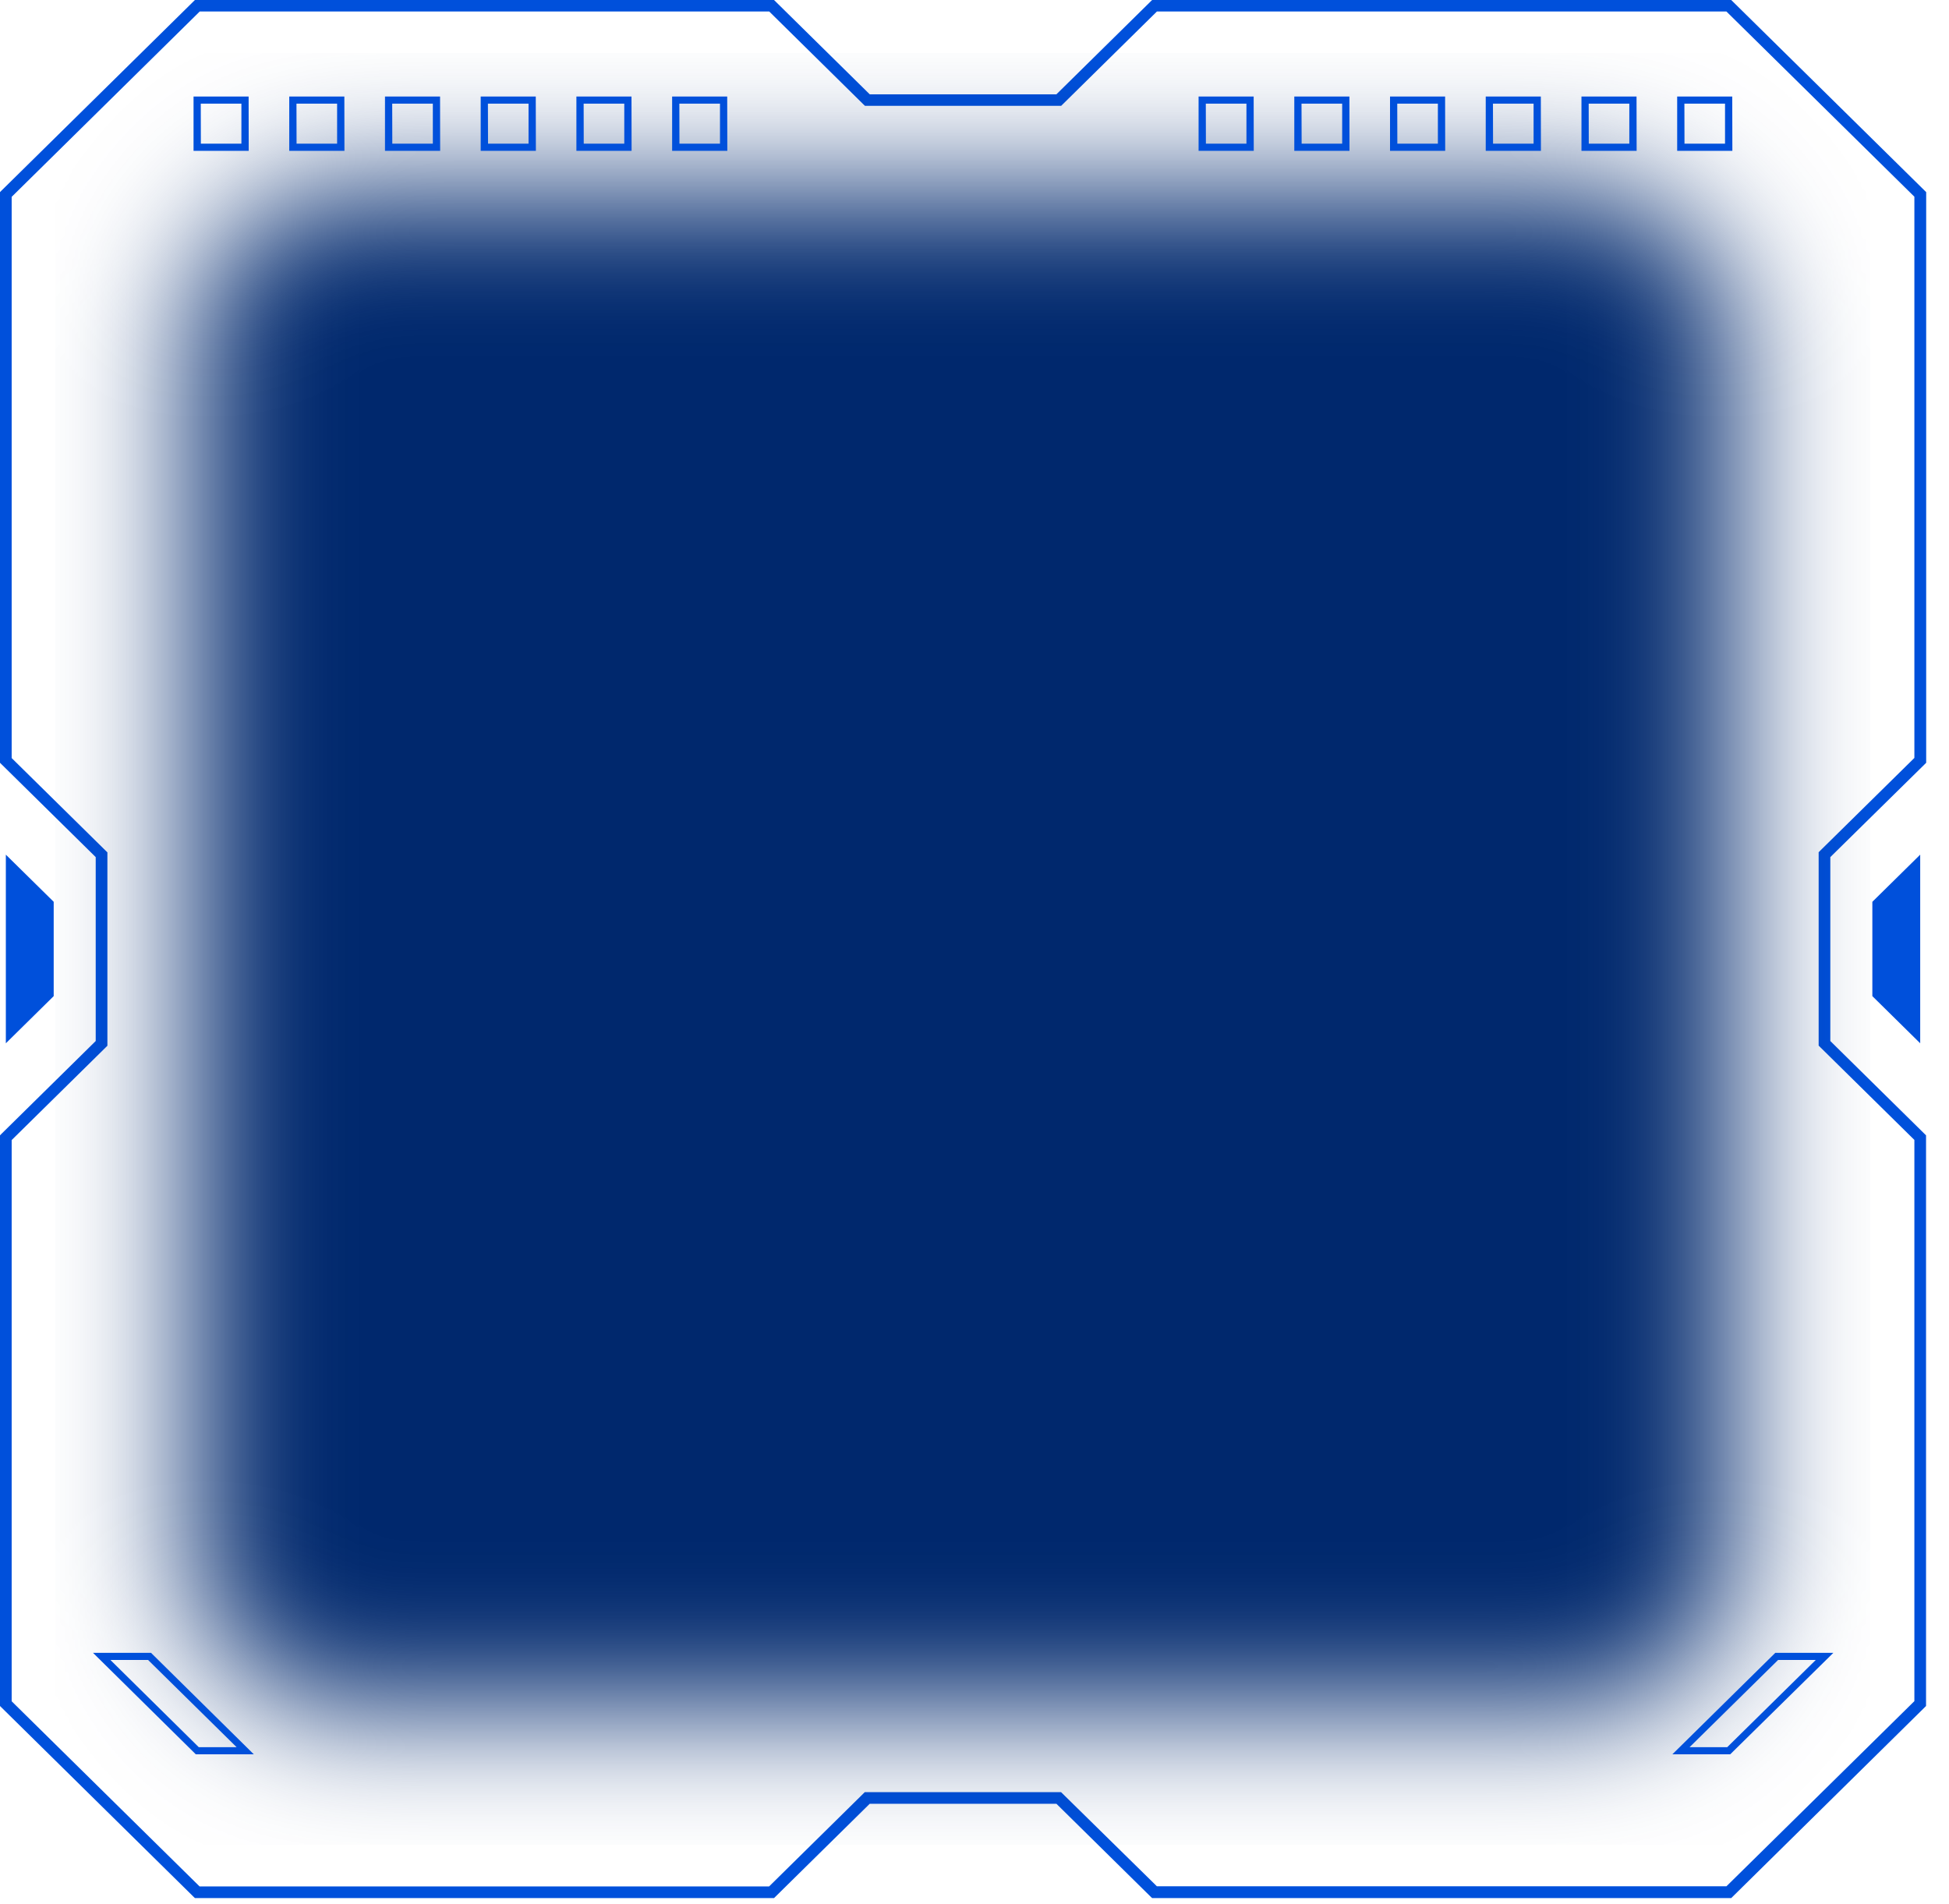
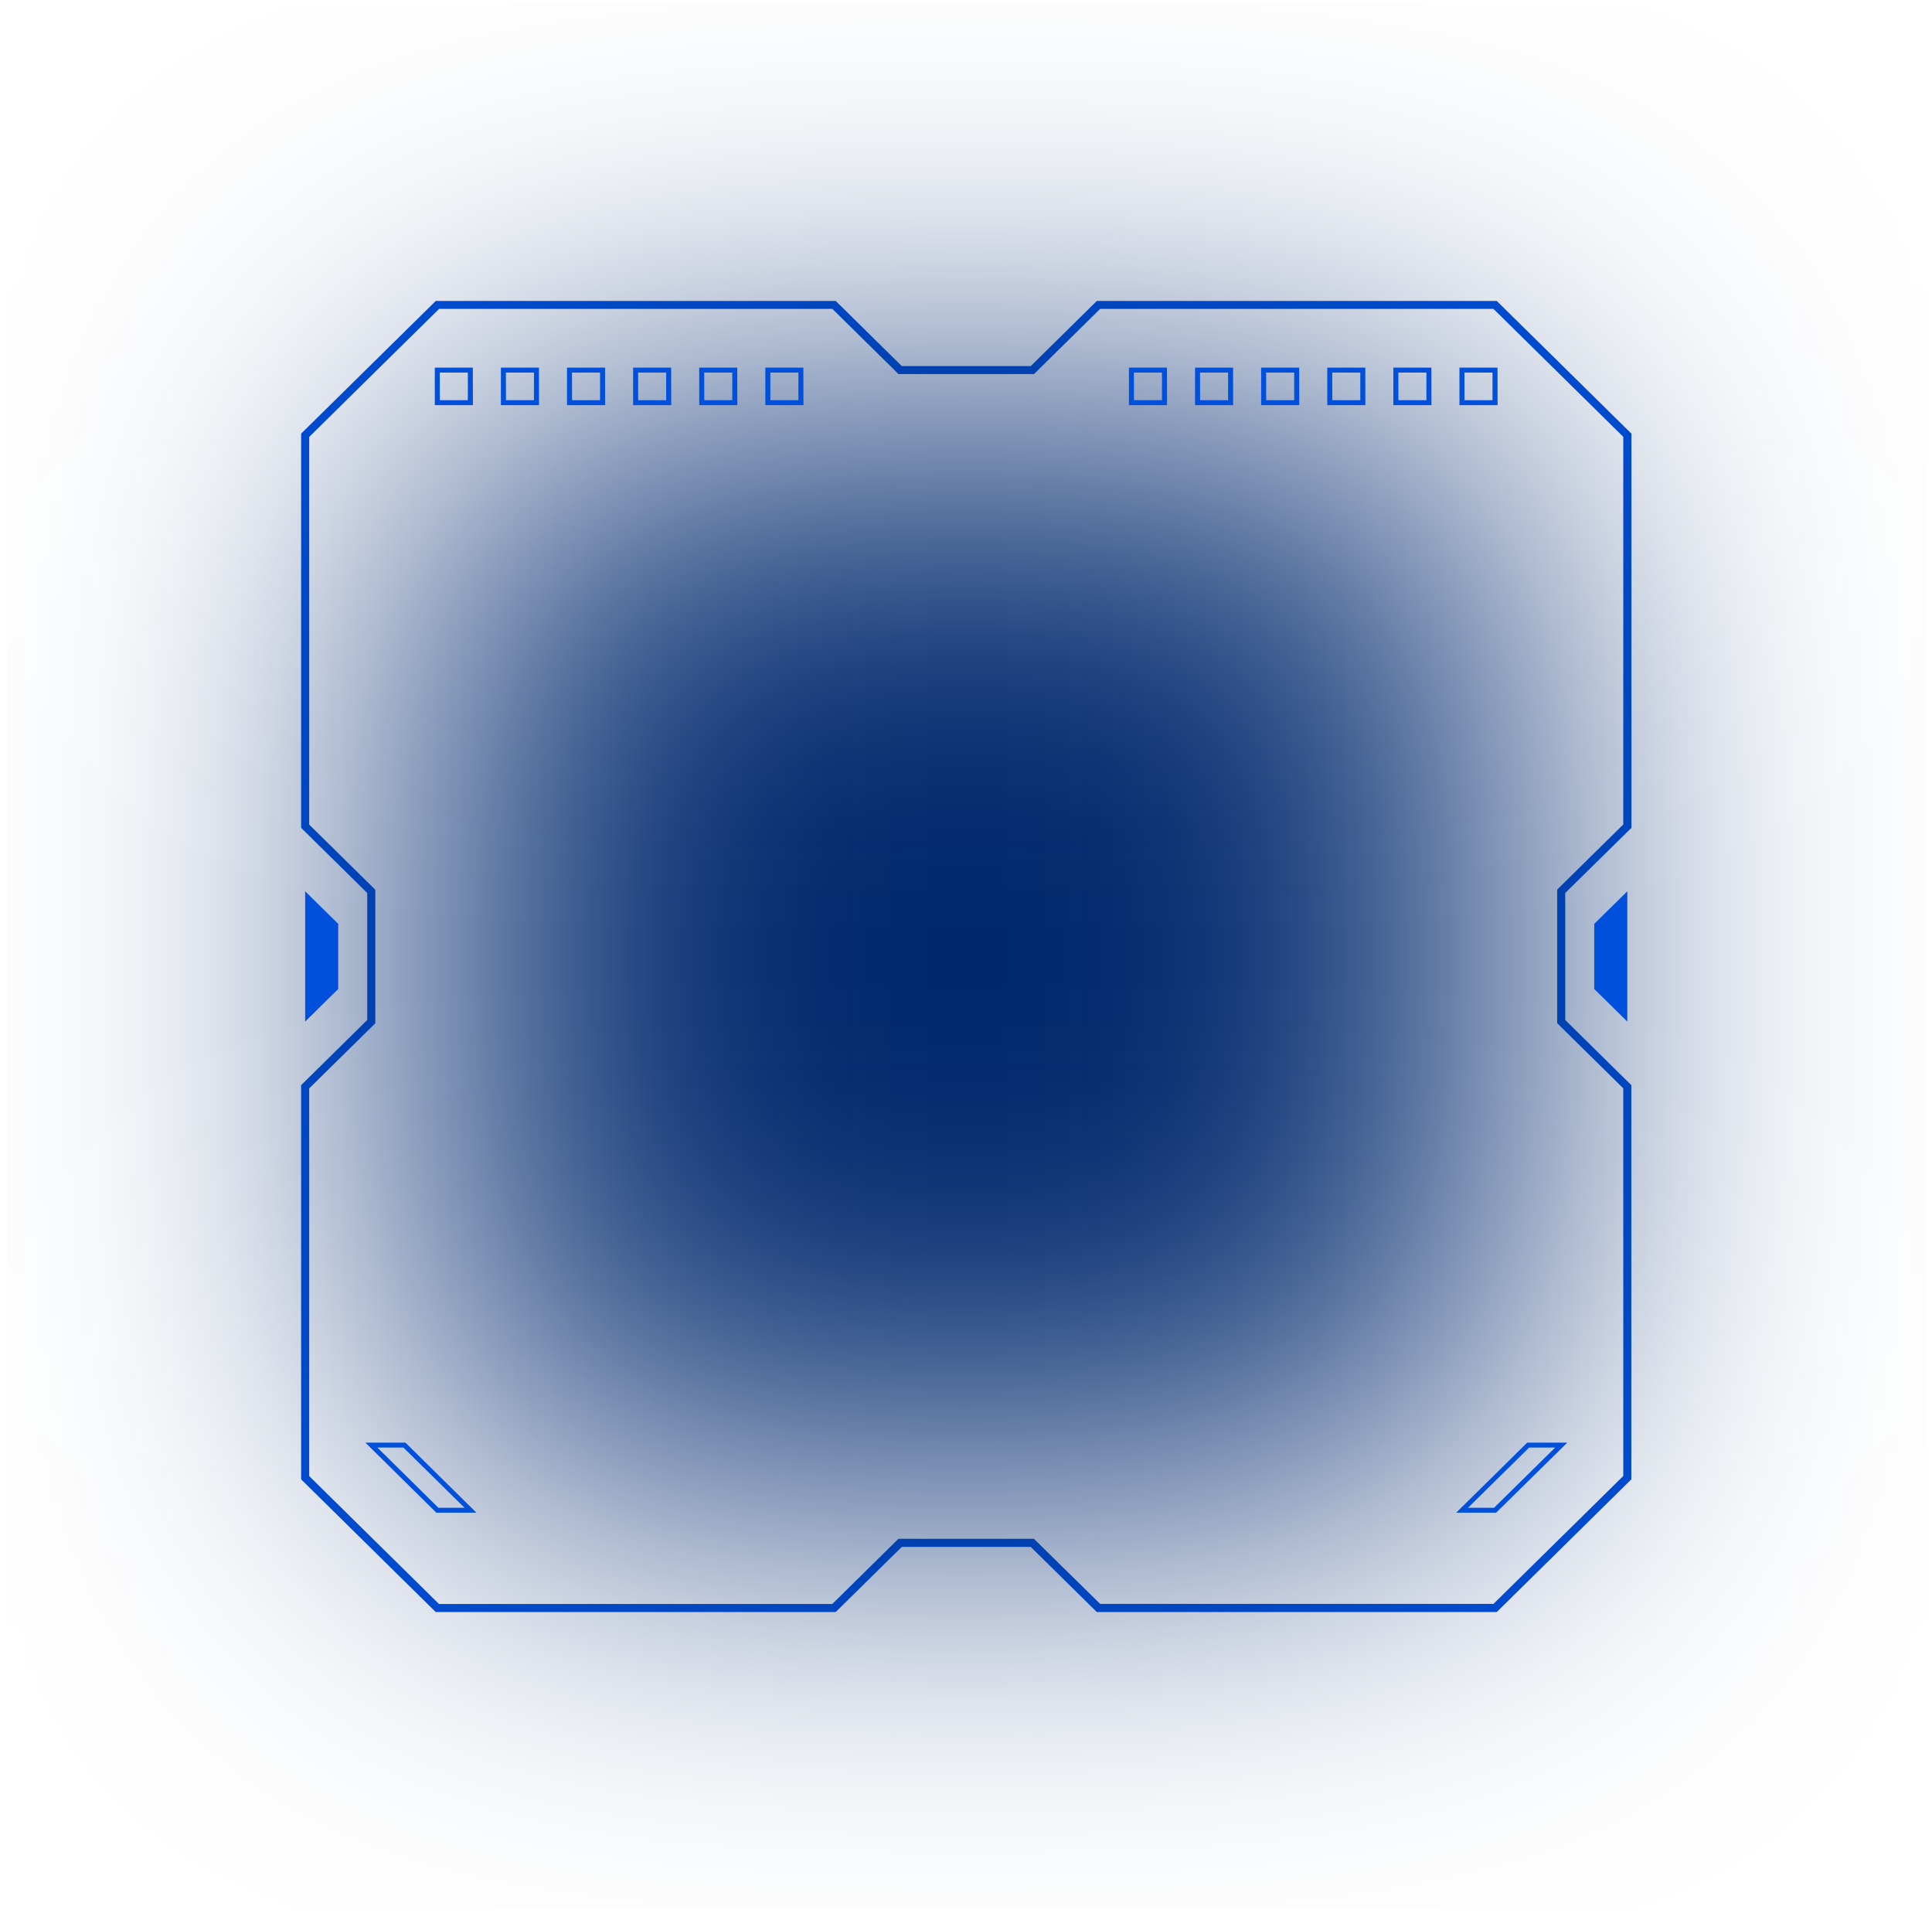
- <svg xmlns="http://www.w3.org/2000/svg" width="85" height="83" viewBox="0 0 85 83" fill="none">
-   <path d="M75.502 82.77H50.246L50.169 82.696L46.072 78.657H37.931L33.757 82.77H8.501L8.424 82.696L0 74.394V49.509L0.075 49.433L4.174 45.396V37.376L0 33.263V8.378L0.075 8.302L8.501 0H33.757L33.834 0.076L37.931 4.113H46.072L50.246 0H75.502L75.579 0.076L84.005 8.378V33.263L83.928 33.339L79.824 37.376V45.396L83.999 49.509V74.394L83.922 74.47L75.502 82.77ZM50.455 82.256H75.293L83.49 74.182V49.709L79.315 45.596V37.164L79.39 37.088L83.49 33.051V8.578L75.293 0.502H50.455L46.28 4.615H37.723L37.645 4.541L33.548 0.502H8.71L0.509 8.584V33.057L4.684 37.17V45.602L4.607 45.678L0.509 49.715V74.188L8.704 82.262H33.542L37.716 78.149H46.274L46.351 78.225L50.455 82.256Z" fill="#0050DB" />
-   <g filter="url(#filter0_f_220_6070)">
-     <path d="M71.285 74.443H12.711L12.665 74.396L8.441 70.24V12.527L8.487 12.484L12.707 8.323H71.281L71.327 8.371L75.547 12.527V70.24L75.502 70.283L71.285 74.443Z" fill="#00286D" />
+ <svg xmlns="http://www.w3.org/2000/svg" width="122" height="121" viewBox="0 0 122 121" fill="none">
+   <path d="M94.517 101.77H69.261L69.184 101.696L65.087 97.657H56.947L52.772 101.77H27.517L27.439 101.696L19.015 93.394V68.509L19.09 68.433L23.19 64.396V56.376L19.015 52.263V27.378L19.09 27.302L27.517 19H52.772L52.849 19.076L56.947 23.113H65.087L69.261 19H94.517L94.594 19.076L103.02 27.378V52.263L102.943 52.339L98.84 56.376V64.396L103.014 68.509V93.394L102.937 93.47L94.517 101.77ZM69.47 101.256H94.308L102.505 93.182V68.709L98.331 64.596V56.164L98.406 56.088L102.505 52.051V27.578L94.308 19.502H69.47L65.296 23.615H56.738L56.661 23.541L52.564 19.502H27.725L19.525 27.584V52.057L23.699 56.17V64.602L23.622 64.678L19.525 68.715V93.188L27.719 101.262H52.557L56.732 97.149H65.29L65.367 97.225L69.47 101.256Z" fill="#0050DB" />
+   <g filter="url(#filter0_f_220_5717)">
+     <path d="M90.301 93.443H31.727L31.681 93.396L27.456 89.24V31.527L27.502 31.484L31.722 27.323H90.297L90.343 27.37L94.563 31.527V89.24L94.517 89.283L90.301 93.443Z" fill="#00286D" />
  </g>
-   <path d="M10.847 6.577H8.441V4.21H10.843L10.847 6.577ZM8.76 6.266H10.528V4.52H8.756L8.76 6.266Z" fill="#0050DB" />
-   <path d="M15.022 6.577H12.615V4.21H15.018L15.022 6.577ZM12.934 6.266H14.702V4.52H12.93L12.934 6.266Z" fill="#0050DB" />
-   <path d="M19.196 6.577H16.79V4.21H19.192L19.196 6.577ZM17.109 6.266H18.877V4.52H17.105L17.109 6.266Z" fill="#0050DB" />
-   <path d="M23.371 6.577H20.964V4.21H23.366L23.371 6.577ZM21.284 6.266H23.051V4.52H21.279L21.284 6.266Z" fill="#0050DB" />
-   <path d="M27.545 6.577H25.138V4.21H27.541L27.545 6.577ZM25.458 6.266H27.226V4.52H25.454L25.458 6.266Z" fill="#0050DB" />
-   <path d="M31.72 6.577H29.313V4.21H31.715L31.72 6.577ZM29.632 6.266H31.4V4.52H29.628L29.632 6.266Z" fill="#0050DB" />
-   <path d="M54.679 6.577H52.273V4.21H54.675L54.679 6.577ZM52.592 6.266H54.36V4.52H52.588L52.592 6.266Z" fill="#0050DB" />
-   <path d="M58.854 6.577H56.447V4.21H58.85L58.854 6.577ZM56.767 6.266H58.535V4.52H56.762L56.767 6.266Z" fill="#0050DB" />
-   <path d="M63.028 6.577H60.622V4.21H63.024L63.028 6.577ZM60.941 6.266H62.709V4.52H60.937L60.941 6.266Z" fill="#0050DB" />
-   <path d="M67.203 6.577H64.796V4.21H67.199L67.203 6.577ZM65.115 6.266H66.883V4.52H65.111L65.115 6.266Z" fill="#0050DB" />
-   <path d="M71.377 6.577H68.971V4.21H71.373L71.377 6.577ZM69.29 6.266H71.058V4.52H69.286L69.29 6.266Z" fill="#0050DB" />
-   <path d="M75.552 6.577H73.145V4.21H75.547L75.552 6.577ZM73.464 6.266H75.232V4.52H73.46L73.464 6.266Z" fill="#0050DB" />
-   <path d="M11.068 76.499H8.537L8.491 76.452L4.057 72.076H6.589L6.635 72.123L11.068 76.499ZM8.668 76.189H10.319L6.458 72.386H4.815L8.668 76.189Z" fill="#0050DB" />
-   <path d="M75.46 76.499H72.936L77.424 72.076H79.956L75.46 76.499ZM73.686 76.189H75.328L79.19 72.386H77.547L73.686 76.189Z" fill="#0050DB" />
-   <path d="M0.255 37.269L2.342 39.325V43.438L0.255 45.495V37.269Z" fill="#0050DB" />
-   <path d="M83.744 37.269L81.657 39.325V43.438L83.744 45.495V37.269Z" fill="#0050DB" />
+   <path d="M29.863 25.577H27.456V23.21H29.858L29.863 25.577ZM27.776 25.266H29.543V23.52H27.771L27.776 25.266Z" fill="#0050DB" />
+   <path d="M34.037 25.577H31.631V23.21H34.033L34.037 25.577ZM31.95 25.266H33.718V23.52H31.946L31.95 25.266Z" fill="#0050DB" />
+   <path d="M38.212 25.577H35.805V23.21H38.208L38.212 25.577ZM36.124 25.266H37.892V23.52H36.12L36.124 25.266Z" fill="#0050DB" />
+   <path d="M42.386 25.577H39.98V23.21H42.382L42.386 25.577ZM40.299 25.266H42.067V23.52H40.295L40.299 25.266Z" fill="#0050DB" />
+   <path d="M46.561 25.577H44.154V23.21H46.556L46.561 25.577ZM44.473 25.266H46.241V23.52H44.469L44.473 25.266Z" fill="#0050DB" />
+   <path d="M50.735 25.577H48.328V23.21H50.731L50.735 25.577ZM48.648 25.266H50.416V23.52H48.644L48.648 25.266Z" fill="#0050DB" />
+   <path d="M73.695 25.577H71.288V23.21H73.691L73.695 25.577ZM71.608 25.266H73.375V23.52H71.603L71.608 25.266Z" fill="#0050DB" />
+   <path d="M77.869 25.577H75.463V23.21H77.865L77.869 25.577ZM75.782 25.266H77.55V23.52H75.778L75.782 25.266Z" fill="#0050DB" />
+   <path d="M82.044 25.577H79.637V23.21H82.04L82.044 25.577ZM79.956 25.266H81.724V23.52H79.952L79.956 25.266Z" fill="#0050DB" />
+   <path d="M86.218 25.577H83.812V23.21H86.214L86.218 25.577ZM84.131 25.266H85.899V23.52H84.127L84.131 25.266Z" fill="#0050DB" />
+   <path d="M90.393 25.577H87.986V23.21H90.388L90.393 25.577ZM88.305 25.266H90.073V23.52H88.301L88.305 25.266Z" fill="#0050DB" />
+   <path d="M94.567 25.577H92.16V23.21H94.563L94.567 25.577ZM92.48 25.266H94.248V23.52H92.476L92.48 25.266Z" fill="#0050DB" />
+   <path d="M30.084 95.499H27.552L27.506 95.452L23.073 91.076H25.605L25.651 91.123L30.084 95.499ZM27.684 95.189H29.335L25.473 91.386H23.831L27.684 95.189Z" fill="#0050DB" />
+   <path d="M94.475 95.499H91.952L96.439 91.076H98.971L94.475 95.499ZM92.701 95.189H94.344L98.205 91.386H96.562L92.701 95.189Z" fill="#0050DB" />
+   <path d="M19.27 56.269L21.357 58.325V62.438L19.27 64.495V56.269Z" fill="#0050DB" />
+   <path d="M102.76 56.269L100.672 58.325V62.438L102.76 64.495V56.269Z" fill="#0050DB" />
  <defs>
-     <filter id="filter0_f_220_6070" x="2.441" y="2.323" width="79.107" height="78.12" filterUnits="userSpaceOnUse" color-interpolation-filters="sRGB">
+     <filter id="filter0_f_220_5717" x="0.456" y="0.323" width="121.107" height="120.12" filterUnits="userSpaceOnUse" color-interpolation-filters="sRGB">
      <feFlood flood-opacity="0" result="BackgroundImageFix" />
      <feBlend mode="normal" in="SourceGraphic" in2="BackgroundImageFix" result="shape" />
-       <feGaussianBlur stdDeviation="3" result="effect1_foregroundBlur_220_6070" />
+       <feGaussianBlur stdDeviation="13.5" result="effect1_foregroundBlur_220_5717" />
    </filter>
  </defs>
</svg>
